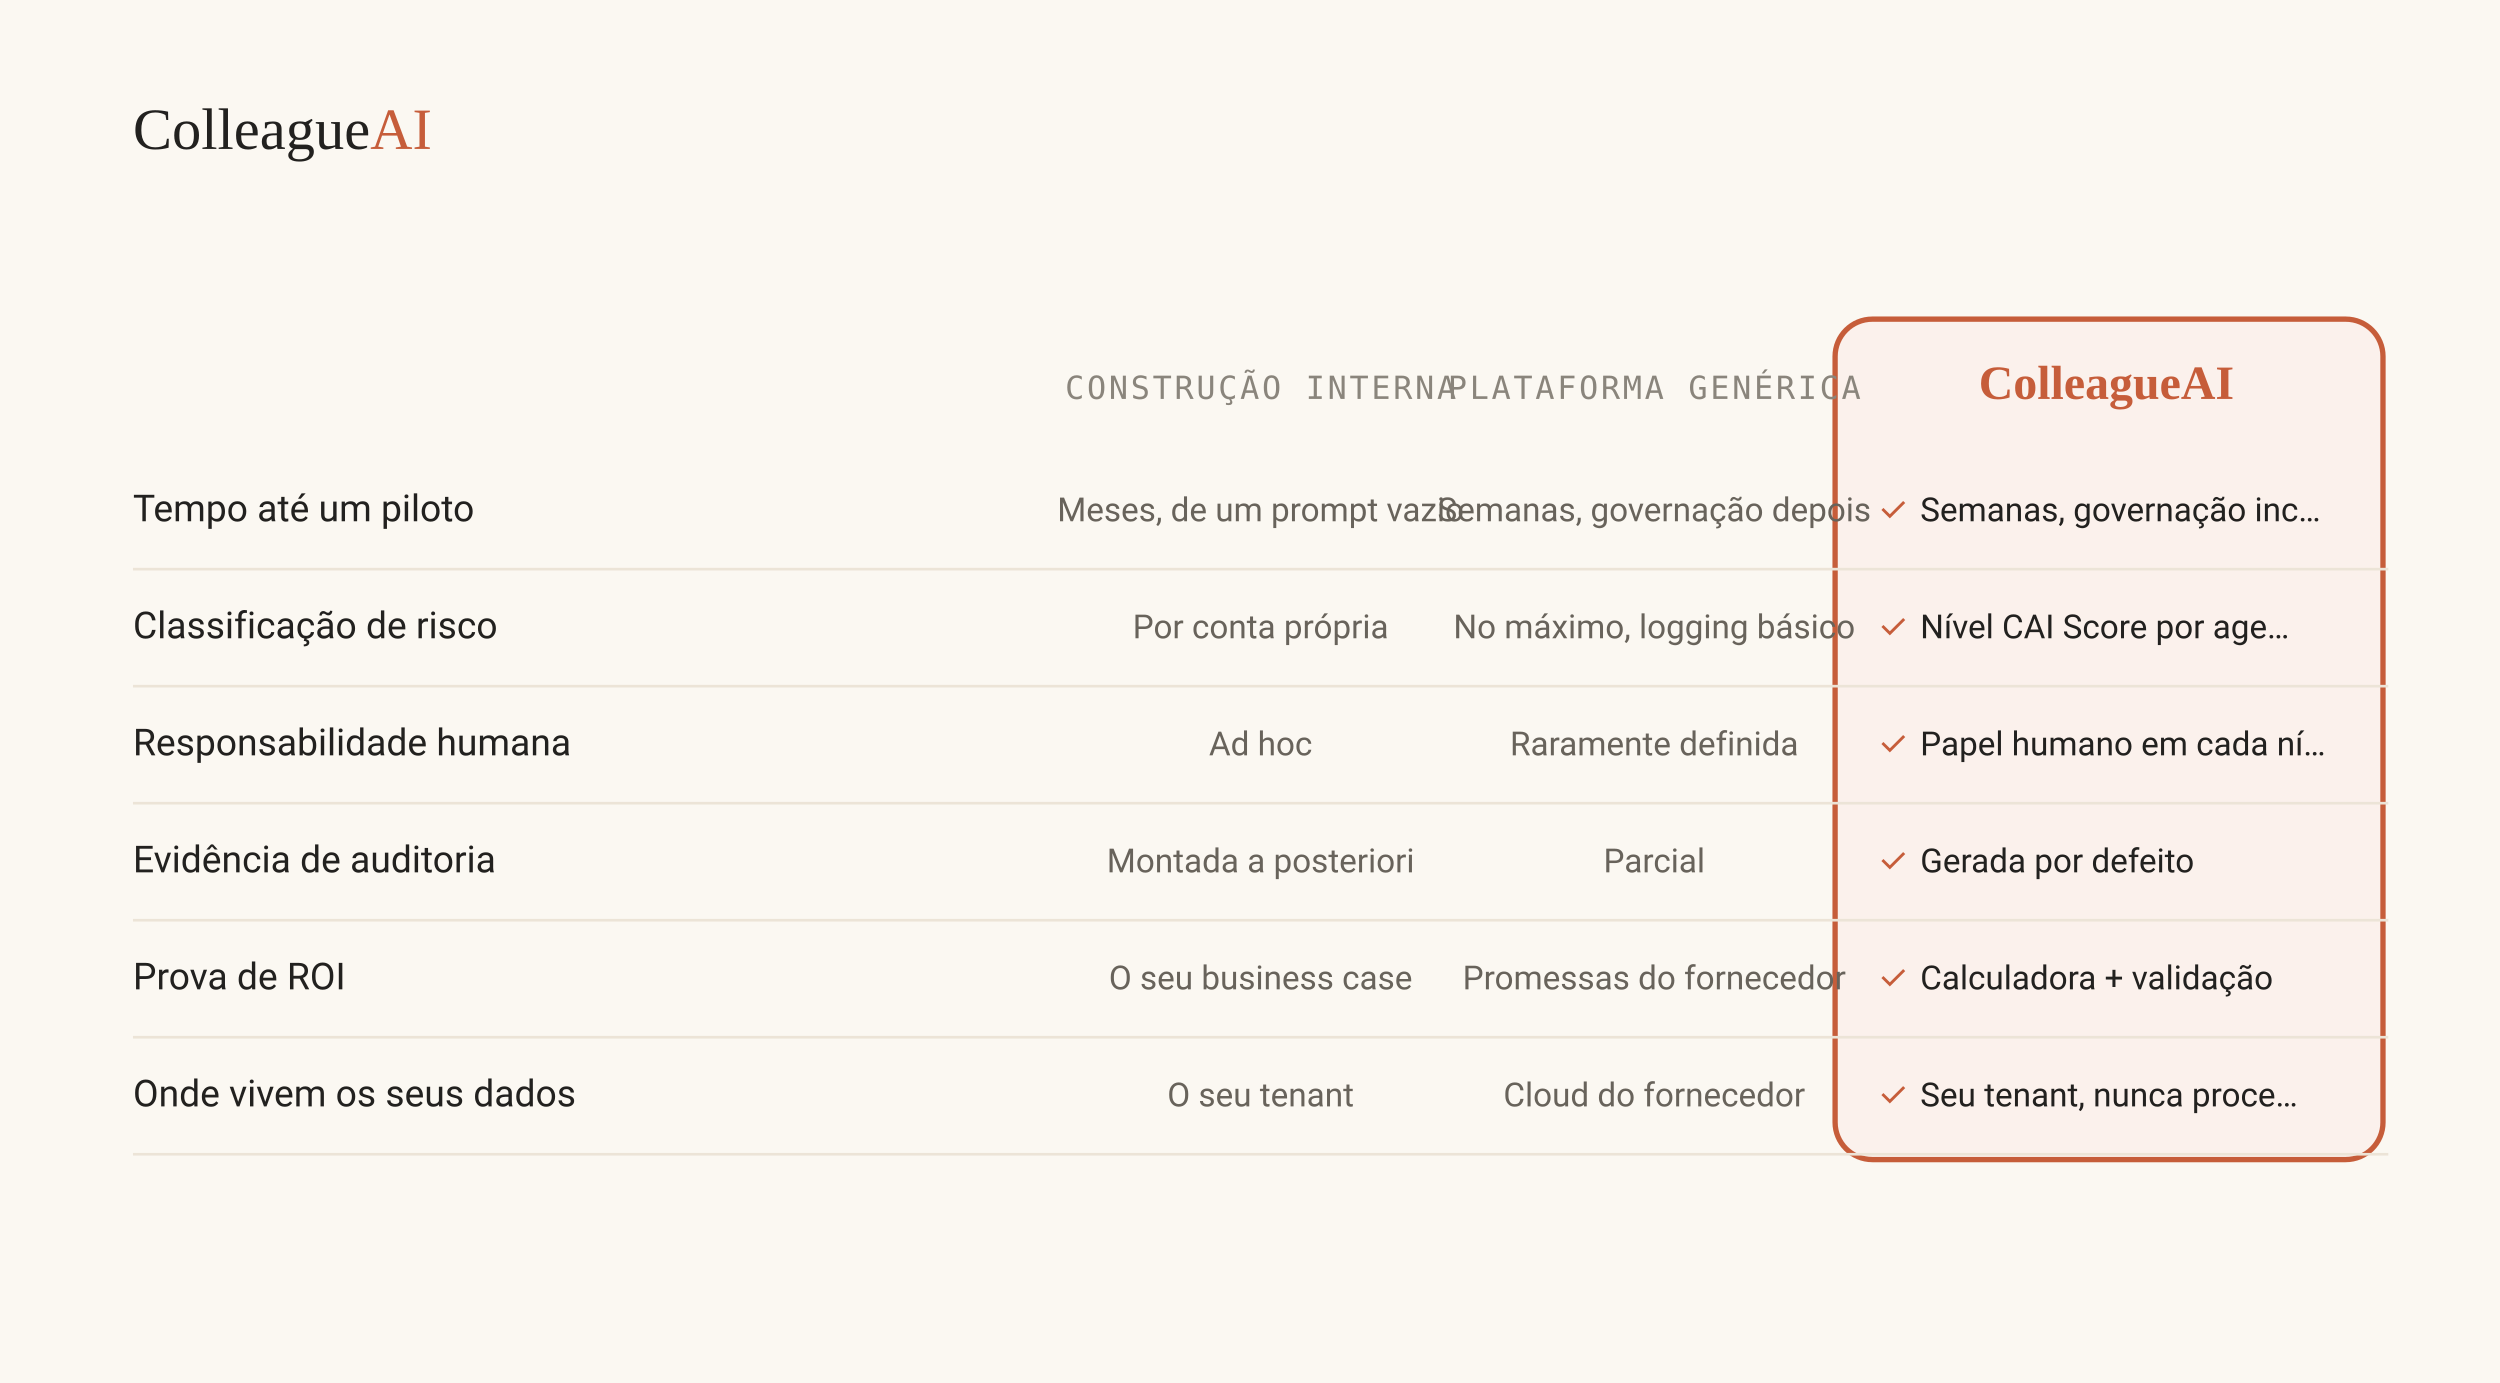
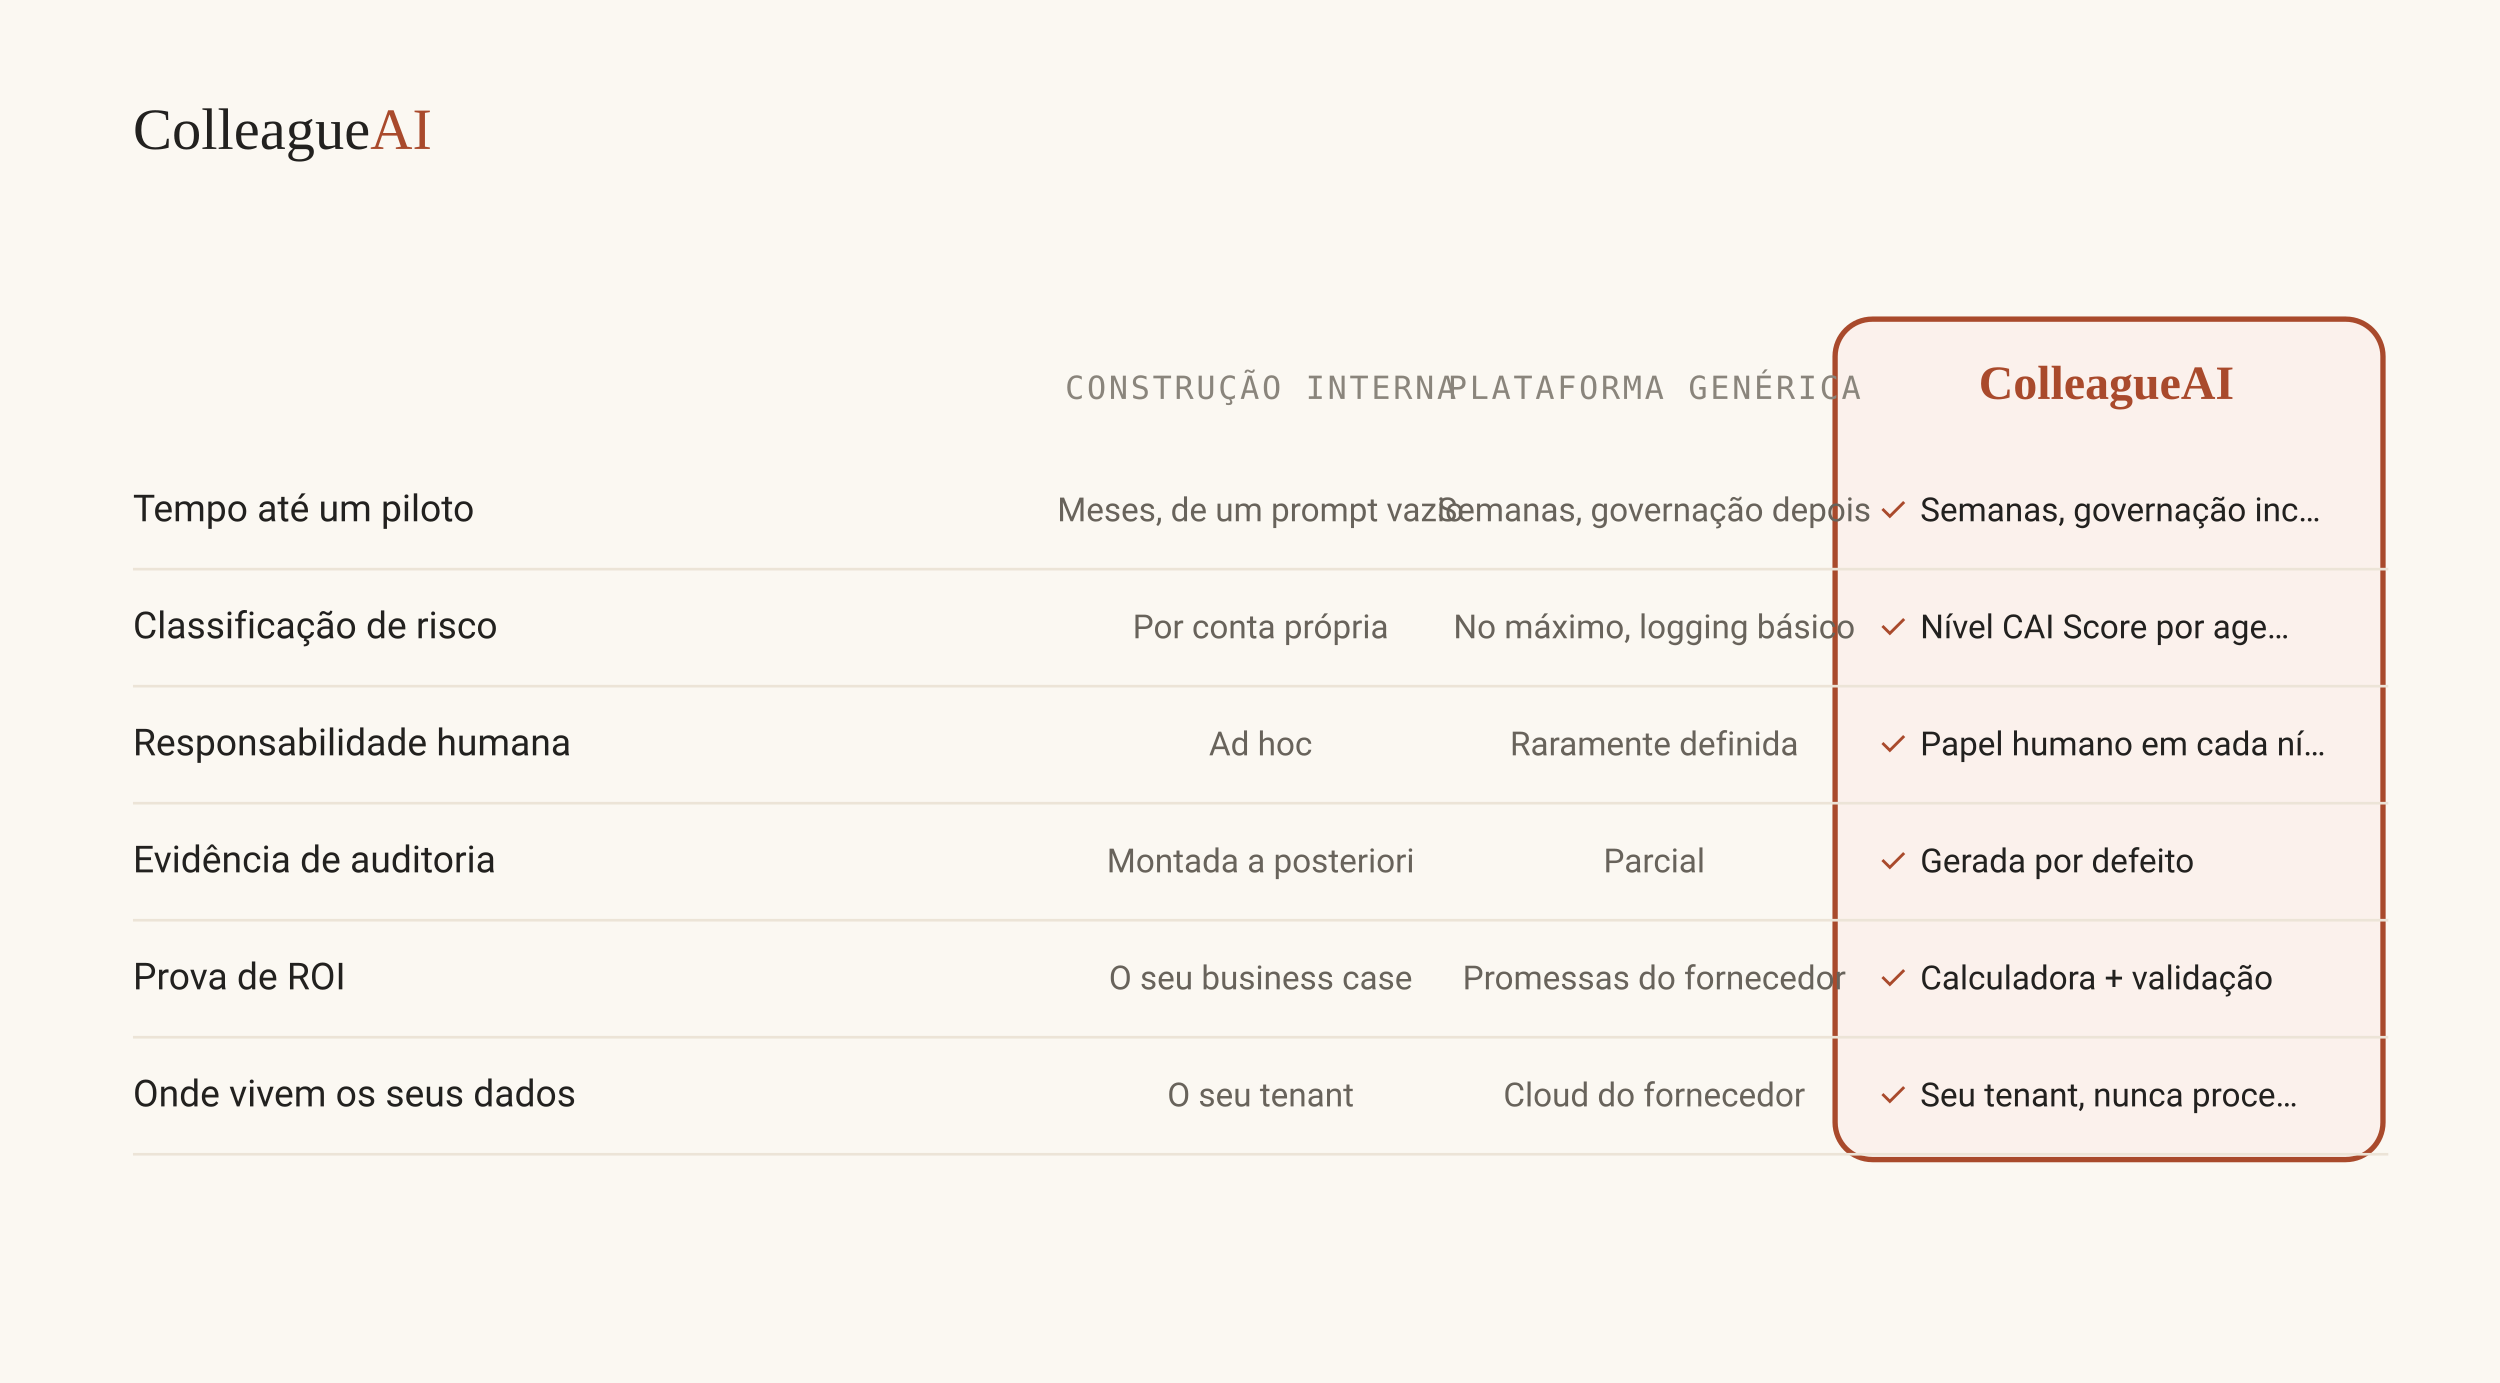
<svg xmlns="http://www.w3.org/2000/svg" viewBox="0 0 940 520" font-family="system-ui,-apple-system,'Segoe UI',Roboto,sans-serif">
  <defs>
    <style>.serif{font-family:Georgia,'Times New Roman',serif}.mono{font-family:ui-monospace,SFMono-Regular,Menlo,monospace}</style>
  </defs>
  <rect width="940" height="520" fill="#FBF8F2" />
-   <text x="50" y="56" class="serif" font-size="22" fill="#22211F">Colleague<tspan fill="#c65d3a">AI</tspan>
+   <text x="50" y="56" class="serif" font-size="22" fill="#22211F">Colleague<tspan fill="#a94a2c">AI</tspan>
  </text>
-   <rect x="690" y="120" width="206" height="316" rx="14" fill="#fbf1ec" stroke="#c65d3a" stroke-width="2" />
+   <rect x="690" y="120" width="206" height="316" rx="14" fill="#fbf1ec" stroke="#a94a2c" stroke-width="2" />
  <text x="474" y="150" class="mono" font-size="12" letter-spacing="1" fill="#8a857c" text-anchor="middle">CONSTRUÇÃO INTERNA</text>
  <text x="622" y="150" class="mono" font-size="12" letter-spacing="1" fill="#8a857c" text-anchor="middle">PLATAFORMA GENÉRICA</text>
-   <text x="792" y="150" class="serif" font-size="18" fill="#c65d3a" text-anchor="middle" font-weight="bold">ColleagueAI</text>
+   <text x="792" y="150" class="serif" font-size="18" fill="#a94a2c" text-anchor="middle" font-weight="bold">ColleagueAI</text>
  <text x="50" y="196" font-size="14" fill="#22211F">Tempo até um piloto</text>
  <text x="474" y="196" font-size="12.5" fill="#68635b" text-anchor="middle">Meses, de um prompt vazio</text>
  <text x="622" y="196" font-size="12.5" fill="#68635b" text-anchor="middle">Semanas, governação depois</text>
-   <text x="706" y="196" font-size="13" fill="#c65d3a">✓</text>
+   <text x="706" y="196" font-size="13" fill="#a94a2c">✓</text>
  <text x="722" y="196" font-size="12.5" fill="#22211F">Semanas, governação inc…</text>
  <line x1="50" y1="214" x2="898" y2="214" stroke="#ece4d7" stroke-width="1" />
  <text x="50" y="240" font-size="14" fill="#22211F">Classificação de risco</text>
  <text x="474" y="240" font-size="12.5" fill="#68635b" text-anchor="middle">Por conta própria</text>
  <text x="622" y="240" font-size="12.5" fill="#68635b" text-anchor="middle">No máximo, logging básico</text>
-   <text x="706" y="240" font-size="13" fill="#c65d3a">✓</text>
+   <text x="706" y="240" font-size="13" fill="#a94a2c">✓</text>
  <text x="722" y="240" font-size="12.5" fill="#22211F">Nível CAI Score por age…</text>
  <line x1="50" y1="258" x2="898" y2="258" stroke="#ece4d7" stroke-width="1" />
  <text x="50" y="284" font-size="14" fill="#22211F">Responsabilidade humana</text>
  <text x="474" y="284" font-size="12.5" fill="#68635b" text-anchor="middle">Ad hoc</text>
  <text x="622" y="284" font-size="12.5" fill="#68635b" text-anchor="middle">Raramente definida</text>
-   <text x="706" y="284" font-size="13" fill="#c65d3a">✓</text>
+   <text x="706" y="284" font-size="13" fill="#a94a2c">✓</text>
  <text x="722" y="284" font-size="12.5" fill="#22211F">Papel humano em cada ní…</text>
  <line x1="50" y1="302" x2="898" y2="302" stroke="#ece4d7" stroke-width="1" />
  <text x="50" y="328" font-size="14" fill="#22211F">Evidência de auditoria</text>
  <text x="474" y="328" font-size="12.5" fill="#68635b" text-anchor="middle">Montada a posteriori</text>
  <text x="622" y="328" font-size="12.5" fill="#68635b" text-anchor="middle">Parcial</text>
-   <text x="706" y="328" font-size="13" fill="#c65d3a">✓</text>
+   <text x="706" y="328" font-size="13" fill="#a94a2c">✓</text>
  <text x="722" y="328" font-size="12.5" fill="#22211F">Gerada por defeito</text>
  <line x1="50" y1="346" x2="898" y2="346" stroke="#ece4d7" stroke-width="1" />
  <text x="50" y="372" font-size="14" fill="#22211F">Prova de ROI</text>
  <text x="474" y="372" font-size="12.5" fill="#68635b" text-anchor="middle">O seu business case</text>
  <text x="622" y="372" font-size="12.5" fill="#68635b" text-anchor="middle">Promessas do fornecedor</text>
-   <text x="706" y="372" font-size="13" fill="#c65d3a">✓</text>
+   <text x="706" y="372" font-size="13" fill="#a94a2c">✓</text>
  <text x="722" y="372" font-size="12.5" fill="#22211F">Calculadora + validação</text>
  <line x1="50" y1="390" x2="898" y2="390" stroke="#ece4d7" stroke-width="1" />
  <text x="50" y="416" font-size="14" fill="#22211F">Onde vivem os seus dados</text>
  <text x="474" y="416" font-size="12.5" fill="#68635b" text-anchor="middle">O seu tenant</text>
  <text x="622" y="416" font-size="12.5" fill="#68635b" text-anchor="middle">Cloud do fornecedor</text>
-   <text x="706" y="416" font-size="13" fill="#c65d3a">✓</text>
+   <text x="706" y="416" font-size="13" fill="#a94a2c">✓</text>
  <text x="722" y="416" font-size="12.5" fill="#22211F">Seu tenant, nunca proce…</text>
  <line x1="50" y1="434" x2="898" y2="434" stroke="#ece4d7" stroke-width="1" />
</svg>
